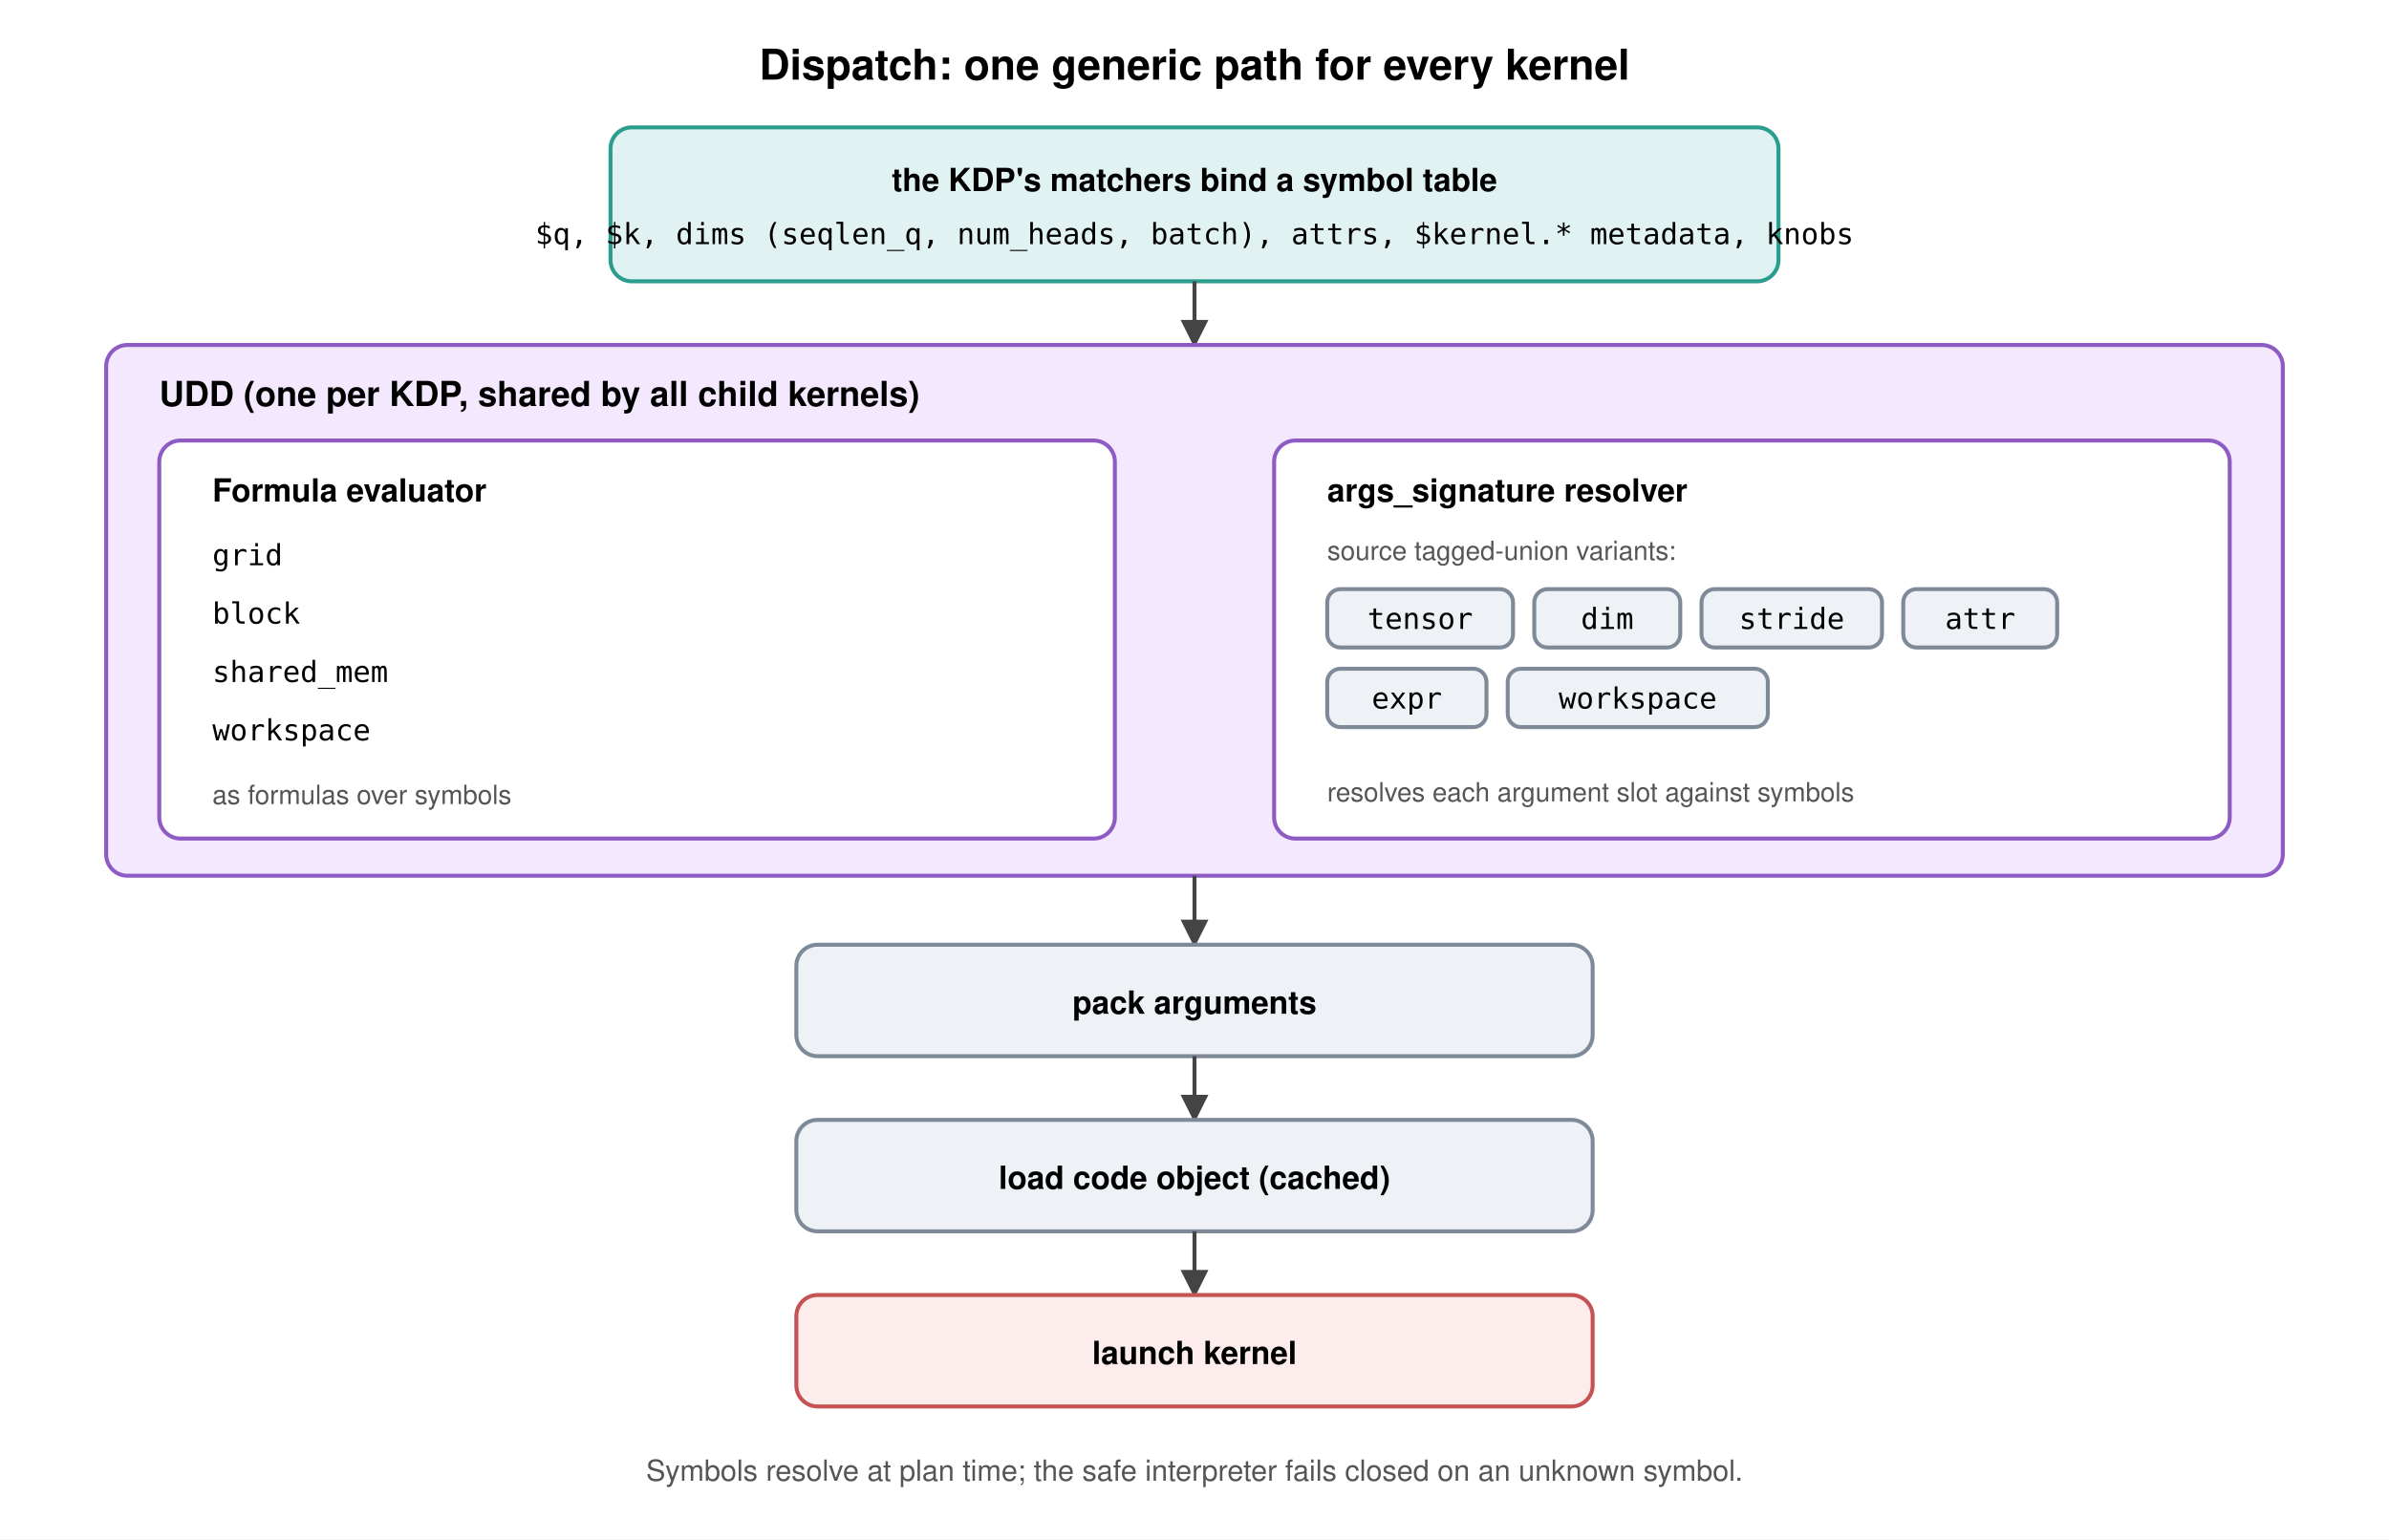
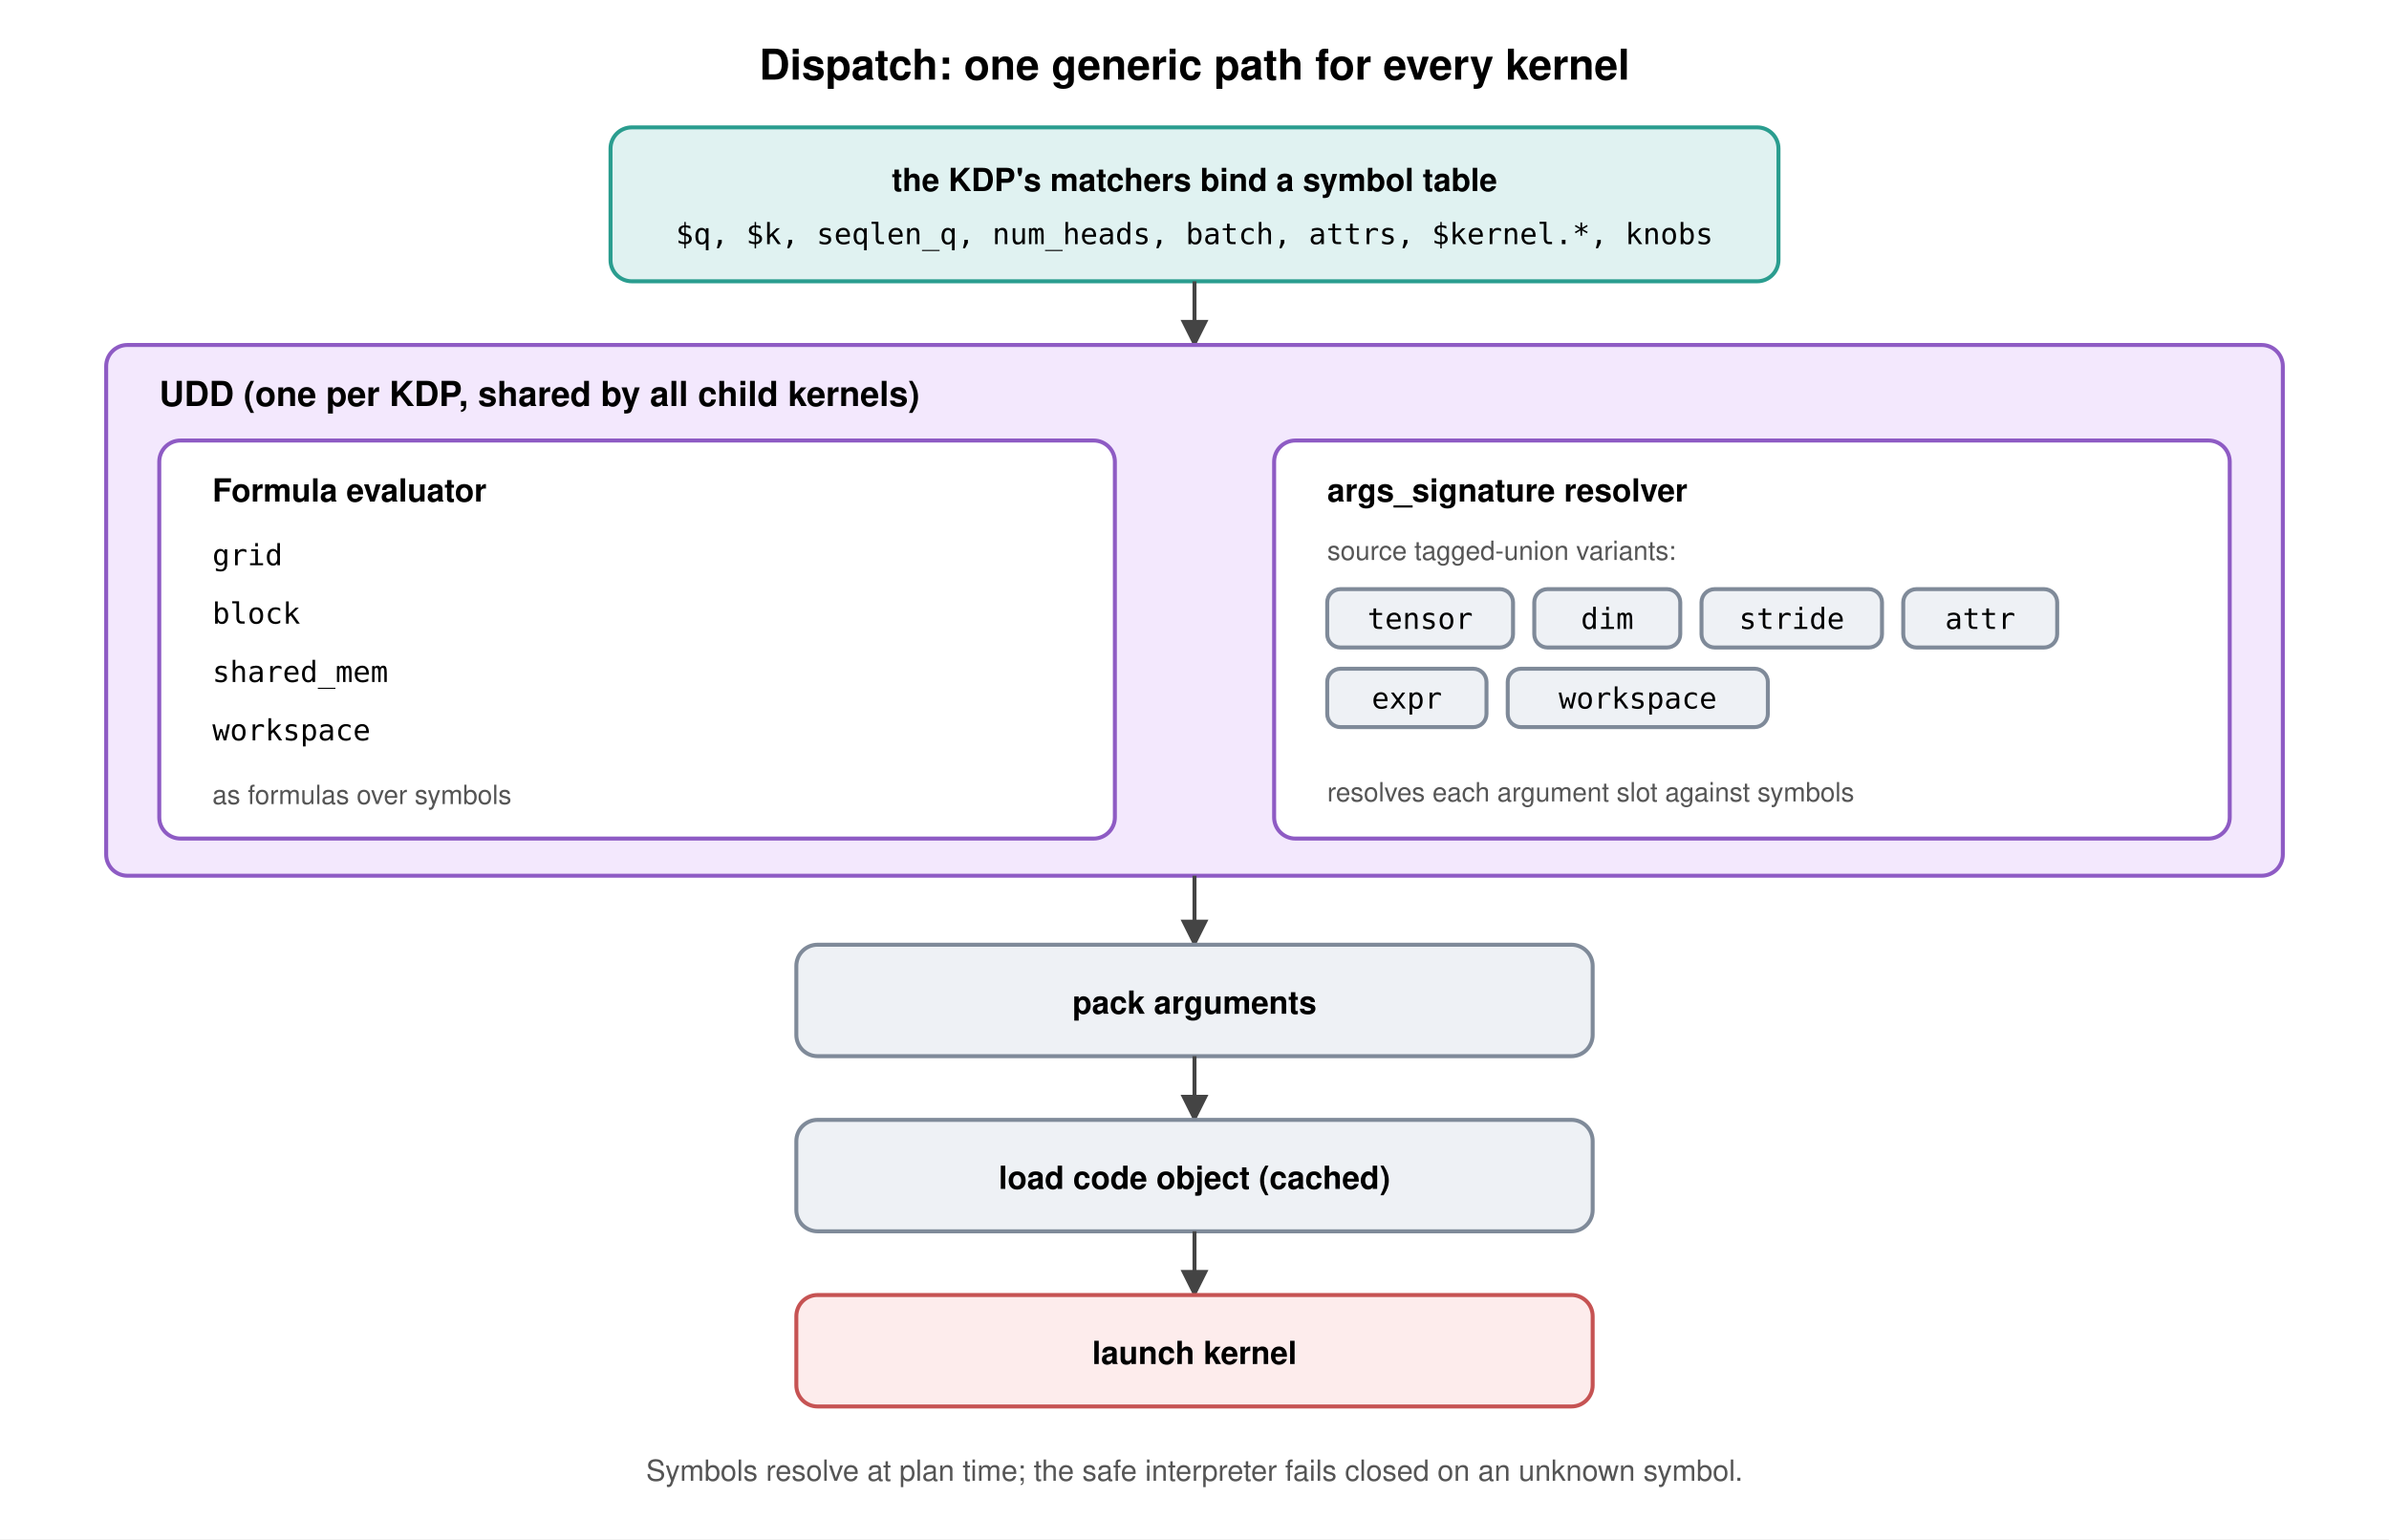
<svg xmlns="http://www.w3.org/2000/svg" viewBox="0 0 900 580" width="900" height="580" font-family="'Segoe UI', Helvetica, Arial, sans-serif" font-size="13">
  <rect x="0" y="0" width="100%" height="100%" fill="#ffffff" />
  <defs>
    <marker id="arrowDF" viewBox="0 0 10 10" refX="9" refY="5" markerWidth="7" markerHeight="7" orient="auto-start-reverse">
      <path d="M0 0 L10 5 L0 10 z" fill="#444" />
    </marker>
  </defs>
  <text x="450" y="30" text-anchor="middle" font-size="16" font-weight="700">Dispatch: one generic path for every kernel</text>
  <rect x="230" y="48" width="440" height="58" rx="8" fill="#e0f2f1" stroke="#2a9d8f" stroke-width="1.5" />
  <text x="450" y="72" text-anchor="middle" font-size="12" font-weight="600">the KDP's matchers bind a symbol table</text>
-   <text x="450" y="92" text-anchor="middle" font-family="Consolas, monospace" font-size="11">$q, $k, dims (seqlen_q, num_heads, batch), attrs, $kernel.* metadata, knobs</text>
+   <text x="450" y="92" text-anchor="middle" font-family="Consolas, monospace" font-size="11">$q, $k, seqlen_q, num_heads, batch, attrs, $kernel.*, knobs</text>
  <line x1="450" y1="106" x2="450" y2="130" stroke="#444" stroke-width="1.5" marker-end="url(#arrowDF)" />
  <rect x="40" y="130" width="820" height="200" rx="8" fill="#f3e8fd" stroke="#8e5bc4" stroke-width="1.5" />
  <text x="60" y="153" font-size="13" font-weight="700">UDD  (one per KDP, shared by all child kernels)</text>
  <rect x="60" y="166" width="360" height="150" rx="8" fill="#ffffff" stroke="#8e5bc4" stroke-width="1.5" />
  <text x="80" y="189" font-size="12" font-weight="600">Formula evaluator</text>
  <text x="80" y="213" font-family="Consolas, monospace" font-size="11">grid</text>
  <text x="80" y="235" font-family="Consolas, monospace" font-size="11">block</text>
  <text x="80" y="257" font-family="Consolas, monospace" font-size="11">shared_mem</text>
  <text x="80" y="279" font-family="Consolas, monospace" font-size="11">workspace</text>
  <text x="80" y="303" font-size="10" fill="#555">as formulas over symbols</text>
  <rect x="480" y="166" width="360" height="150" rx="8" fill="#ffffff" stroke="#8e5bc4" stroke-width="1.5" />
  <text x="500" y="189" font-size="12" font-weight="600">args_signature resolver</text>
  <text x="500" y="211" font-size="10" fill="#555">source tagged-union variants:</text>
  <rect x="500" y="222" width="70" height="22" rx="5" fill="#eef1f5" stroke="#7f8a99" stroke-width="1.5" />
  <text x="535" y="237" text-anchor="middle" font-family="Consolas, monospace" font-size="11">tensor</text>
  <rect x="578" y="222" width="55" height="22" rx="5" fill="#eef1f5" stroke="#7f8a99" stroke-width="1.5" />
  <text x="605.5" y="237" text-anchor="middle" font-family="Consolas, monospace" font-size="11">dim</text>
  <rect x="641" y="222" width="68" height="22" rx="5" fill="#eef1f5" stroke="#7f8a99" stroke-width="1.5" />
  <text x="675" y="237" text-anchor="middle" font-family="Consolas, monospace" font-size="11">stride</text>
  <rect x="717" y="222" width="58" height="22" rx="5" fill="#eef1f5" stroke="#7f8a99" stroke-width="1.5" />
  <text x="746" y="237" text-anchor="middle" font-family="Consolas, monospace" font-size="11">attr</text>
  <rect x="500" y="252" width="60" height="22" rx="5" fill="#eef1f5" stroke="#7f8a99" stroke-width="1.5" />
  <text x="530" y="267" text-anchor="middle" font-family="Consolas, monospace" font-size="11">expr</text>
  <rect x="568" y="252" width="98" height="22" rx="5" fill="#eef1f5" stroke="#7f8a99" stroke-width="1.5" />
  <text x="617" y="267" text-anchor="middle" font-family="Consolas, monospace" font-size="11">workspace</text>
  <text x="500" y="302" font-size="10" fill="#555">resolves each argument slot against symbols</text>
  <line x1="450" y1="330" x2="450" y2="356" stroke="#444" stroke-width="1.5" marker-end="url(#arrowDF)" />
  <rect x="300" y="356" width="300" height="42" rx="8" fill="#eef1f5" stroke="#7f8a99" stroke-width="1.5" />
  <text x="450" y="382" text-anchor="middle" font-size="12" font-weight="600">pack arguments</text>
  <line x1="450" y1="398" x2="450" y2="422" stroke="#444" stroke-width="1.5" marker-end="url(#arrowDF)" />
  <rect x="300" y="422" width="300" height="42" rx="8" fill="#eef1f5" stroke="#7f8a99" stroke-width="1.5" />
  <text x="450" y="448" text-anchor="middle" font-size="12" font-weight="600">load code object (cached)</text>
  <line x1="450" y1="464" x2="450" y2="488" stroke="#444" stroke-width="1.5" marker-end="url(#arrowDF)" />
  <rect x="300" y="488" width="300" height="42" rx="8" fill="#fdecec" stroke="#c65353" stroke-width="1.5" />
  <text x="450" y="514" text-anchor="middle" font-size="12" font-weight="600">launch kernel</text>
  <text x="450" y="558" text-anchor="middle" font-size="11" fill="#555">Symbols resolve at plan time; the safe interpreter fails closed on an unknown symbol.</text>
</svg>
